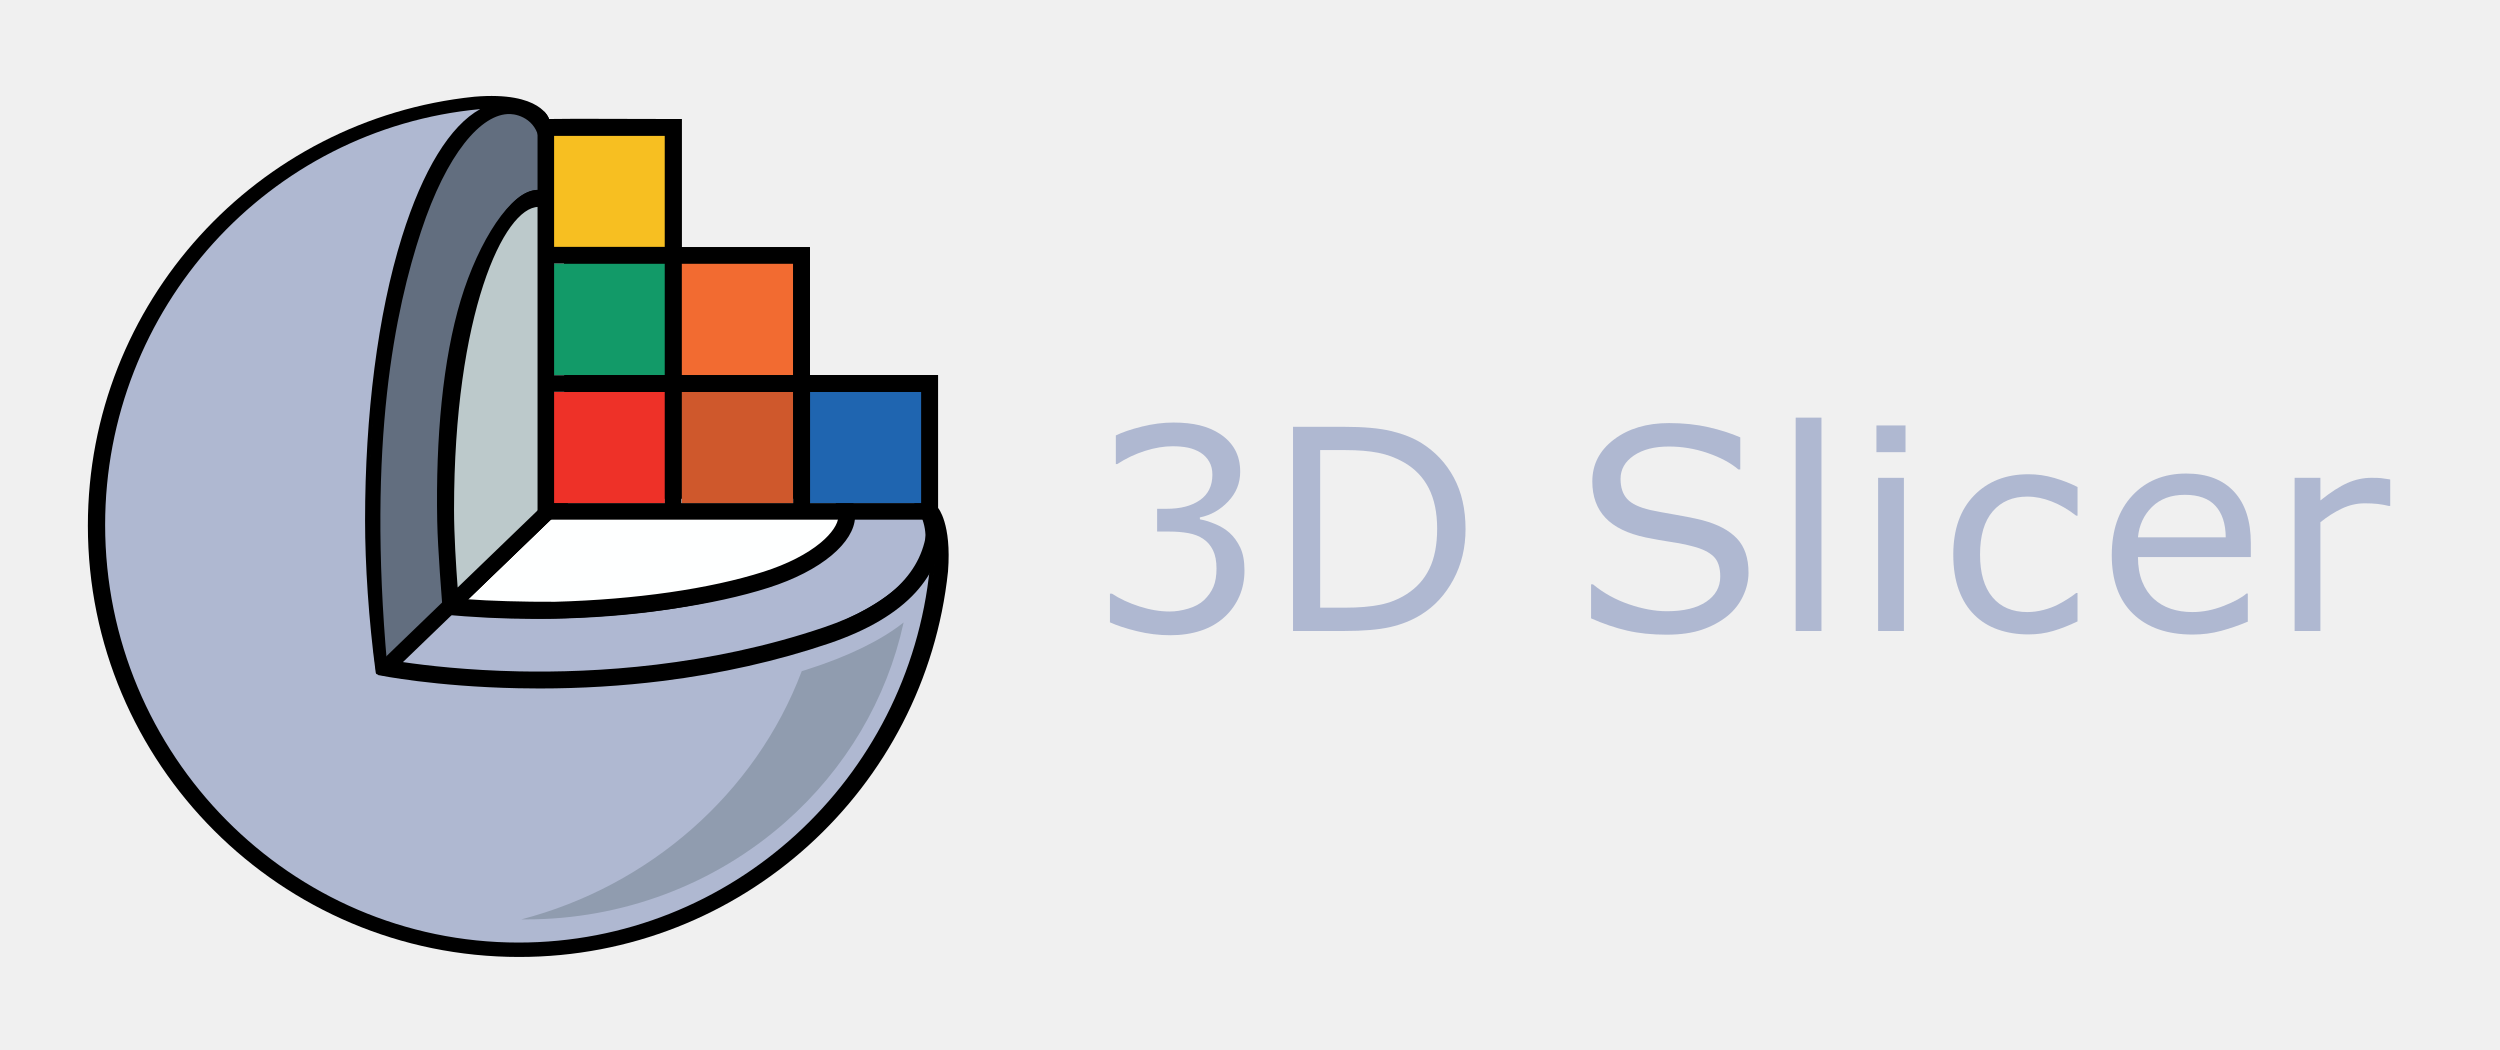
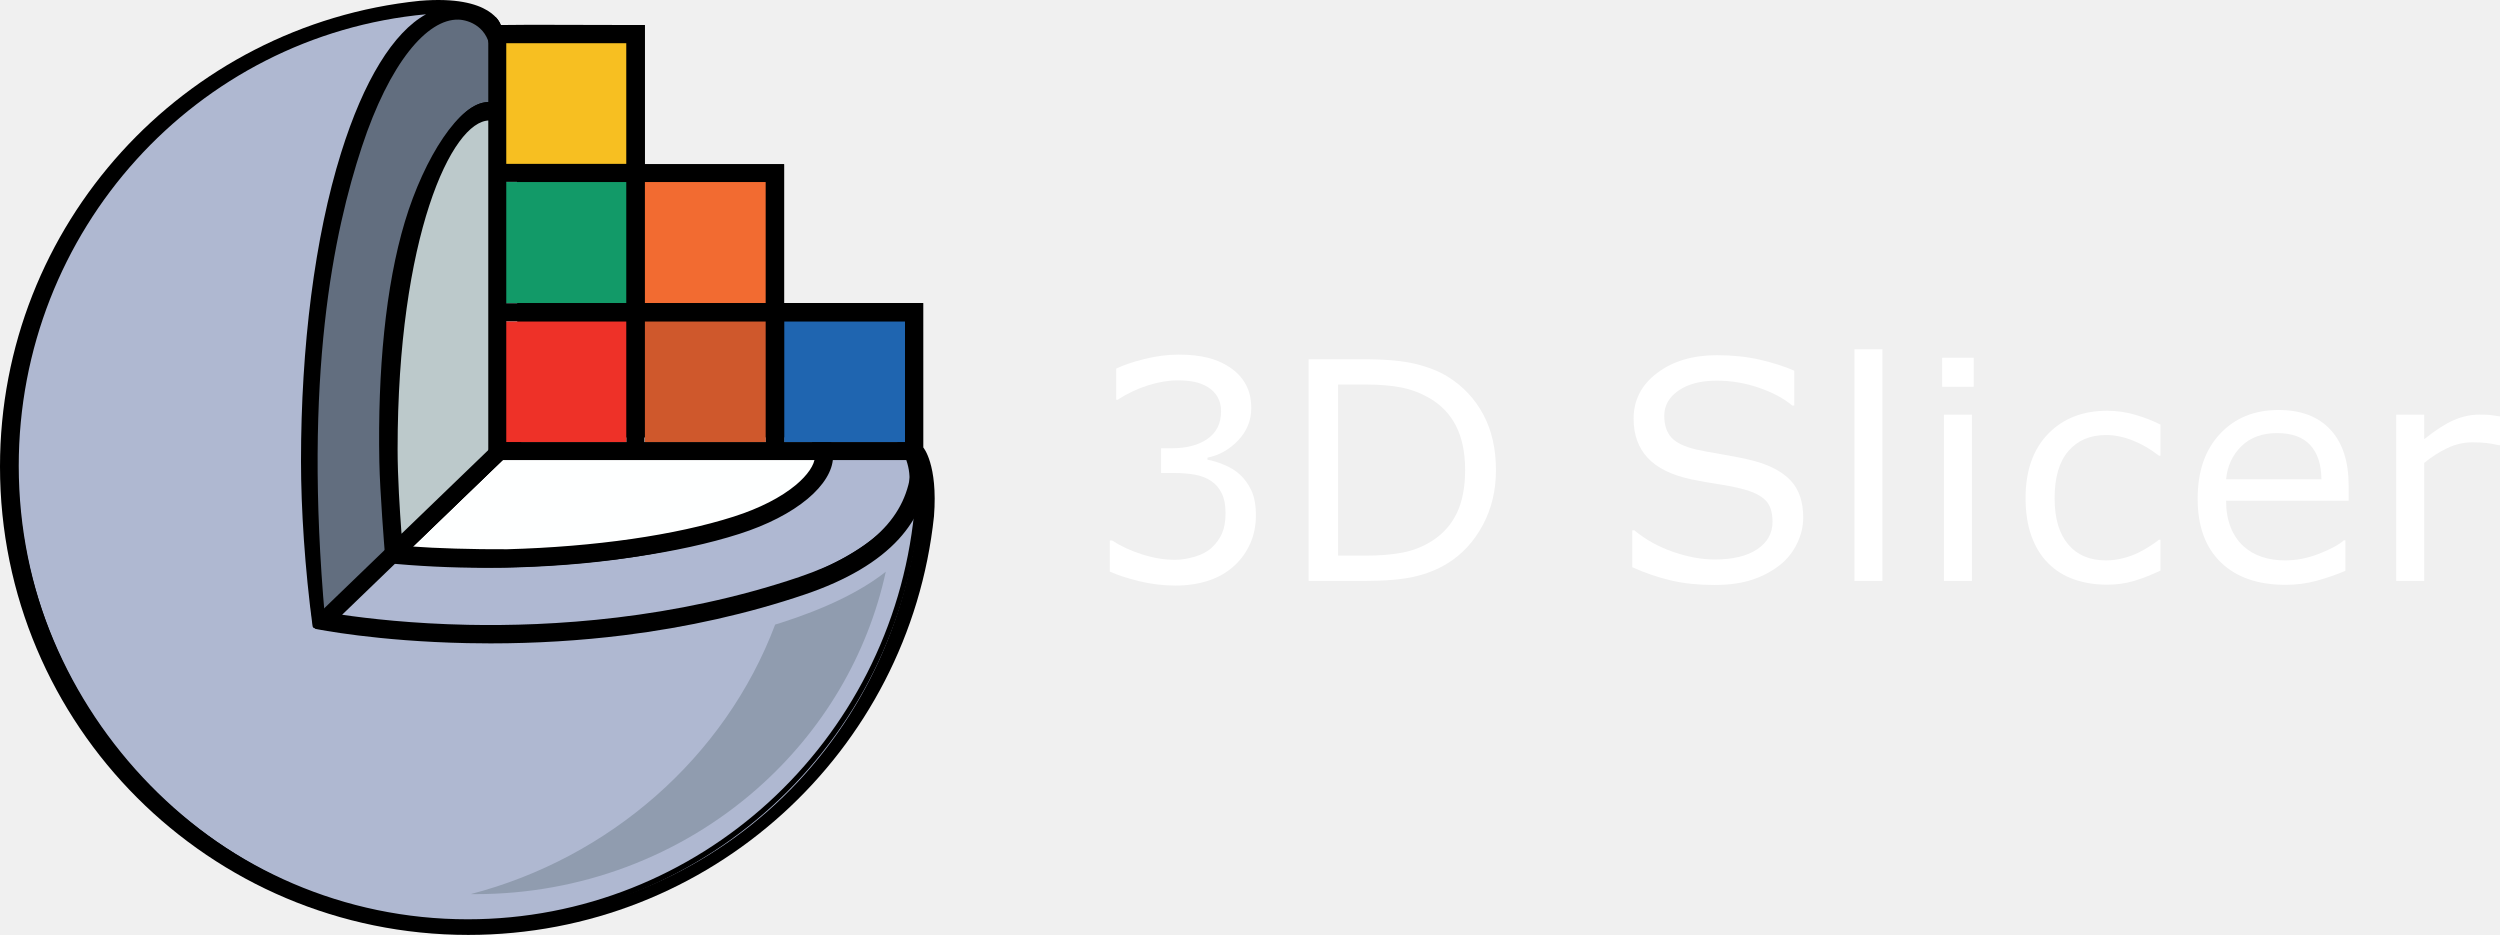
- <svg xmlns="http://www.w3.org/2000/svg" xmlns:xlink="http://www.w3.org/1999/xlink" version="1.1" id="LOGO" x="0px" y="0px" viewBox="0 0 15295 6423.5" style="enable-background:new 0 0 15295 6423.5;" xml:space="preserve">
-   <style type="text/css">
- 	.st0{fill:#909CAF;}
- 	.st1{fill:#626E7F;}
- 	.st2{fill:#AFB8D2;}
- 	.st3{fill:#BCC9CB;}
- 	.st4{fill:#FEFFFF;}
- 	.st5{fill:#AFB8D1;}
- 	.st6{fill:#F7BF21;}
- 	.st7{fill:#129A68;}
- 	.st8{fill:#F26B31;}
- 	.st9{fill:#1F65B0;}
- 	.st10{fill:#EE3128;}
- 	.st11{fill:#CF582C;}
- </style>
-   <path d="M5739,3107.3L5739,3107.3l-0.1-812.6l-783.5-0.4v-782.2h-784.7V728.2l-644.1-1.5l-167.7,1.4c0,0-45.3-171.2-457.2-136.3  C1573.6,729,537.6,1851.6,537.6,3216.2c0,1457.2,1181.3,2638.5,2638.5,2638.5c1362.6,0,2483.9-1032.9,2623.8-2358.4  C5822.8,3202.2,5739,3107.3,5739,3107.3z" />
+ <svg xmlns="http://www.w3.org/2000/svg" id="LOGO" viewBox="0 0 7544.3 2821.32">
+   <defs>
+     <style>
+       .cls-1 {
+         fill: #ee3128;
+       }
+ 
+       .cls-2 {
+         fill: #129a68;
+       }
+ 
+       .cls-3 {
+         fill: #cf582c;
+       }
+ 
+       .cls-4 {
+         fill: #afb8d1;
+       }
+ 
+       .cls-5 {
+         fill: #fff;
+       }
+ 
+       .cls-6 {
+         fill: #1f65b0;
+       }
+ 
+       .cls-7 {
+         fill: #f7bf21;
+       }
+ 
+       .cls-8 {
+         fill: #909caf;
+       }
+ 
+       .cls-9 {
+         fill: #bcc9cb;
+       }
+ 
+       .cls-10 {
+         fill: #afb8d2;
+       }
+ 
+       .cls-11 {
+         fill: #f26b31;
+       }
+ 
+       .cls-12 {
+         fill: #626e7f;
+       }
+ 
+       .cls-13 {
+         fill: #feffff;
+       }
+     </style>
+   </defs>
+   <path d="M2785.87,1349.82h0l-.05-435.23-419.64-.21v-418.95h-420.29V75.57l-344.98-.8-89.82.75s-24.26-91.69-244.88-73C554.88,76,0,677.26,0,1408.14c0,780.48,632.7,1413.18,1413.18,1413.18,729.81,0,1330.38-553.22,1405.31-1263.16,12.26-157.52-32.62-208.35-32.62-208.35Z" />
+   <path id="SVGID" class="cls-4" d="M1439.53,1929.71c-159.93,0-352.48-18.37-494.25-37.12-20.83-155.43-26.08-323.77-26.08-501.21,0-715.13,186.23-1304.94,422.86-1359.94C624.19,70.53,54.04,670.78,54.04,1405.62s610.05,1376.28,1362.57,1376.28,1320.52-574.7,1360.37-1298.67c-36.85,252.54-634.15,446.48-1337.45,446.48Z" />
+   <path d="M1411.31,2789.78c-366.08,0-710.21-143.97-969.06-405.4C183.44,2122.9,40.92,1775.35,40.92,1405.68,40.92,670.3,609.94,63.25,1336.32,23.67c4.12-.21,7.61,2.68,8.19,6.69s-2.04,7.82-6,8.73c-233.74,54.31-416.8,648.34-416.8,1352.34,0,141.02,9.48,324.15,31.81,494.25,88.11,11.52,292.76,36.26,480.7,36.26,341.18,0,666.55-45.53,916.2-128.12,249.38-82.54,396.24-193.19,413.54-311.61.59-4.12,4.39-7.02,8.52-6.64,4.18.43,7.28,4.02,7.02,8.19-40.38,732.33-641.33,1306.01-1368.19,1306.01ZM1285.65,43.06C592.32,107.33,56.56,696.06,56.56,1405.68c0,754.55,607.75,1368.46,1354.75,1368.46,697.24,0,1277.35-533.99,1347.57-1227.22-51.74,100.26-191.58,191.58-403.52,261.75-251.2,83.13-578.29,128.92-921.07,128.92-193.19,0-399.77-30.37-484.29-41.56-3.48-.48-6.27-3.21-6.75-6.69-23.19-172.68-34.92-354.73-34.92-497.89,0-345.62,41.51-675.82,120.88-929.85,68.29-218.85,158-364.42,256.45-418.52Z" />
+   <path class="cls-8" d="M2356.21,1879.52c-5.36,1.71-11.03,3.48-17.03,5.3-151.57,402.18-501.43,704.74-918.66,813.31,4.98.05,10.02.11,15.05.11,314.45,0,616.05-112.96,849.19-318.09,198.49-174.66,333.52-403.68,388.31-654.93-74.07,58.7-181.03,110.98-316.86,154.31Z" />
+   <path class="cls-12" d="M1480.45,160.89c-3.59-80.18-66.36-100.75-96.73-101.66-94.53-2.84-208.4,130.69-291.9,384.4-84.14,255.59-176.91,688.41-110.98,1422.66l182.32-176.37s-1.23-13.82-2.41-28.28c0,0-14.3-177.18-16.01-267.59-5.25-274.23,18.64-530.94,77.02-724.93,58.76-195.12,166.41-360.83,250.34-360.83,28.98,0,28.98,69.84,56.4,95.23l-48.04-242.63Z" />
+   <path class="cls-10" d="M2361.41,1765.33c156.88-55.11,491.31-204.6,348.84-427.03-8.57-13.34-19.07-25.39-32.03-34.6h-266.35c33.31,31.55,50.24,64.65,50.24,98.39,0,83.82-103.96,162.29-292.76,220.99-187.67,58.33-437.16,90.46-702.49,90.46-104.01,0-206.63-4.98-304.97-14.84l-.48-.05-179.1,167.8c88.21,11.52,299.88,31.17,476.09,31.17,339.52-.05,660.23-47.03,903.02-132.29Z" />
+   <path class="cls-9" d="M1478.1,342.3c-143.81,0-297.79,407.11-297.79,1013.14,0,93.14,8.19,215.58,15.75,304.6l384.94-379.9-1.55-897.83c-27.8-29.4-73.38-40.01-101.34-40.01Z" />
  <g>
-     <defs>
-       <path id="SVGID_1_" d="M3225.3,4190c-298.6,0-658.1-34.3-922.8-69.3c-38.9-290.2-48.7-604.5-48.7-935.8    c0-1335.2,347.7-2436.4,789.5-2539.1c-1340.3,73-2404.8,1193.7-2404.8,2565.7c0,1419.1,1139,2569.6,2544,2569.6    c1356.8,0,2465.5-1073,2539.9-2424.7C5653.6,3827.9,4538.4,4190,3225.3,4190z" />
-     </defs>
-     <use xlink:href="#SVGID_1_" style="overflow:visible;fill:#AFB8D1;" />
-     <clipPath id="SVGID_2_">
-       <use xlink:href="#SVGID_1_" style="overflow:visible;" />
-     </clipPath>
+     <path class="cls-13" d="M1496.73,1685.31c-80.66,0-194.69-6.27-271.5-15.26l390.45-377.22,838.86-.48c22.55,24.64,32.99,53.4,31.98,87.57-1.82,58.76-85.16,148.04-263.84,205.08-178.14,56.88-423.66,92.34-691.35,99.78-10.61.37-22.23.54-34.6.54Z" />
+     <path d="M1496.73,1693.24c-79.43,0-185.48-6.16-263.89-15.32l-15.75-1.82,374.28-391.1h3.37l863.23-.48,2.36,2.57c23.99,26.24,35.14,56.72,34.01,93.14-1.02,33.74-25.33,72.47-68.34,108.99-48.58,41.19-118.05,76.91-200.96,103.42-178.78,57.1-425.11,92.66-693.49,100.16-10.77.27-22.44.43-34.81.43ZM1230.7,1664c75.89,8.09,192.39,13.44,266.03,13.44,12.21,0,23.78-.16,34.28-.43,267-7.44,511.77-42.79,689.16-99.41,80.93-25.87,148.58-60.58,195.6-100.42,39.05-33.1,61.92-68.61,62.77-97.43.96-30.96-8.09-56.99-27.58-79.48l-842.66.48-377.6,363.24Z" />
  </g>
+   <path d="M2750.14,1409c-11.46,150.29-122.17,258.96-338.5,332.29-378.45,128.33-752.2,149.27-999.16,144.24-169.09-3.43-303.47-19.17-380.06-30.42l167.11-161.16c78.84,10.82,203.47,18.8,297.1,18.8,12.64,0,24.53-.16,35.3-.43,270.21-7.55,518.41-43.44,698.9-101.07,84.46-26.99,155.97-63.74,206.69-106.26,47.99-40.22,75.04-84.3,76.27-124.15,1.34-44.29-13.98-82.48-45.58-113.6l-2.3-2.25-865.48.48-1.55-883.15c0-4.98-1.93-9.75-5.36-13.39-30.1-31.87-79.7-61.43-115.58-61.43-82.7,0-161.38,119.39-221.47,308.29-61.81,194.37-95.87,457.13-95.87,739.77,0,99.35,9.27,226.72,14.51,290.4l-206.21,198.87c-4.45-.86-6.91-1.34-7.12-1.39h0l-11.09,54.1c7.5,1.55,186.44,37.65,459.22,43.28,23.46.48,46.92.75,70.32.75,136.26,0,271.28-8.25,402.29-24.53,192.07-23.94,376.04-65.4,546.79-123.3,125.54-42.58,220.83-98.87,283.28-167.37,55.22-60.63,86.39-132.29,92.55-213.01l-55.01-4.34ZM2459.05,1379.17c-.7,23.3-21.91,54.63-56.67,83.77-45.31,37.97-110.33,71.18-188.1,96.03-175.73,56.13-418.57,91.11-683.59,98.5-100.75.7-220.56-3.11-284.72-8.19l341.18-328.97,854.5-.48c12.59,17.14,18.1,36.1,17.41,59.34ZM1199.85,1355.49c0-639.77,163.09-991.93,276.8-991.93,24.53,0,60.74,7.39,83.23,27.1l1.55,881.38-66.9,65.93-282.85,272.73c-5.14-67.97-11.84-171.77-11.84-255.21Z" />
  <g>
-     <g>
-       <path d="M3172.6,5795.8c-683.5,0-1326-268.8-1809.3-756.9C880.1,4550.7,614,3901.8,614,3211.6c0-1373,1062.4-2506.4,2418.6-2580.3    c7.7-0.4,14.2,5,15.3,12.5s-3.8,14.6-11.2,16.3c-436.4,101.4-778.2,1210.5-778.2,2524.9c0,263.3,17.7,605.2,59.4,922.8    c164.5,21.5,546.6,67.7,897.5,67.7c637,0,1244.5-85,1710.6-239.2c465.6-154.1,739.8-360.7,772.1-581.8c1.1-7.7,8.2-13.1,15.9-12.4    c7.8,0.8,13.6,7.5,13.1,15.3C5651.7,4724.7,4529.7,5795.8,3172.6,5795.8z M2938,667.5C1643.5,787.5,643.2,1886.7,643.2,3211.6    c0,1408.8,1134.7,2555,2529.4,2555c1301.8,0,2384.9-997,2516-2291.3c-96.6,187.2-357.7,357.7-753.4,488.7    c-469,155.2-1079.7,240.7-1719.7,240.7c-360.7,0-746.4-56.7-904.2-77.6c-6.5-0.9-11.7-6-12.6-12.5    c-43.3-322.4-65.2-662.3-65.2-929.6c0-645.3,77.5-1261.8,225.7-1736.1C2586.7,1040.3,2754.2,768.5,2938,667.5z" />
-     </g>
+     <path class="cls-5" d="M3740.52,1431.01c14.35,12.91,26.19,29.08,35.51,48.53,9.27,19.5,13.93,44.62,13.93,75.47s-5.57,58.59-16.6,84.04c-11.09,25.44-26.67,47.61-46.76,66.52-22.44,21-48.9,36.47-79.32,46.49-30.42,10.02-63.74,15.05-100,15.05s-73.7-4.45-109.64-13.28-65.45-18.48-88.53-28.98v-93.89h6.75c25.44,16.76,55.43,30.69,89.87,41.78s67.7,16.6,99.78,16.6c18.85,0,38.94-3.16,60.2-9.43,21.26-6.27,38.51-15.59,51.69-27.85,13.77-13.18,24.05-27.69,30.8-43.6,6.75-15.85,10.12-35.94,10.12-60.2s-3.8-43.81-11.46-59.56-18.21-28.07-31.71-37.06c-13.5-9.27-29.83-15.64-48.95-19.12-19.17-3.43-39.85-5.14-62.02-5.14h-40.44v-74.61h31.44c45.53,0,81.84-9.48,108.99-28.55,27.1-19.01,40.65-46.81,40.65-83.34,0-16.18-3.43-30.32-10.34-42.47s-16.5-22.07-28.76-29.89c-12.91-7.77-26.67-13.18-41.35-16.18-14.68-3-31.28-4.5-49.86-4.5-28.44,0-58.7,5.09-90.78,15.26s-62.29,24.58-90.78,43.12h-4.5v-93.84c21.26-10.5,49.65-20.14,85.16-28.98s69.9-13.28,103.1-13.28,61.43,3,86.29,9,47.35,15.59,67.38,28.76c21.58,14.35,37.92,31.76,48.95,52.11,11.09,20.35,16.6,44.19,16.6,71.45,0,37.17-13.12,69.57-39.31,97.26-26.24,27.69-57.15,45.15-92.82,52.33v6.27c14.35,2.41,30.85,7.39,49.44,15.05,18.69,7.71,34.44,17.25,47.29,28.65Z" />
+     <path class="cls-5" d="M4514.36,1419.28c0,60.84-13.23,115.96-39.74,165.34-26.51,49.44-61.81,87.78-105.83,115.05-30.58,18.85-64.65,32.51-102.25,40.87-37.6,8.41-87.09,12.59-148.52,12.59h-168.98v-669.02h167.16c65.29,0,117.19,4.71,155.7,14.14,38.51,9.43,71.07,22.39,97.75,38.88,45.53,28.44,81.04,66.36,106.48,113.71,25.49,47.29,38.24,103.48,38.24,168.45ZM4421.32,1417.94c0-52.44-9.16-96.62-27.42-132.56-18.26-35.94-45.53-64.27-81.79-84.95-26.35-15-54.36-25.39-84.04-31.23-29.67-5.84-65.18-8.78-106.48-8.78h-83.61v516.32h83.61c42.85,0,80.23-3.16,112.1-9.43,31.92-6.27,61.17-18,87.84-35.03,33.26-21.26,58.22-49.28,74.82-84.04,16.66-34.71,24.96-78.2,24.96-130.31Z" />
+     <path class="cls-5" d="M5441.59,1562.18c0,26.08-6.05,51.85-18.21,77.29s-29.14,47.03-50.99,64.7c-23.99,19.17-51.9,34.17-83.82,44.94-31.92,10.77-70.32,16.18-115.26,16.18-48.26,0-91.59-4.5-130.1-13.5s-77.66-22.33-117.51-40.01v-111.46h6.27c33.85,28.17,72.95,49.86,117.3,65.18,44.35,15.26,85.96,22.92,124.9,22.92,55.11,0,98.01-10.34,128.76-31.01,30.69-20.67,46.06-48.2,46.06-82.7,0-29.67-7.28-51.52-21.8-65.61-14.51-14.09-36.64-25.01-66.31-32.78-22.44-6-46.81-10.93-73-14.84-26.19-3.91-53.99-8.84-83.34-14.84-59.29-12.59-103.26-34.06-131.86-64.49-28.6-30.42-42.9-70-42.9-118.85,0-56.02,23.67-101.92,71.02-137.7,47.35-35.78,107.39-53.72,180.18-53.72,47.03,0,90.14,4.5,129.4,13.5s73.97,20.08,104.23,33.26v105.14h-6.27c-25.44-21.58-58.97-39.47-100.42-53.72-41.51-14.25-83.98-21.37-127.42-21.37-47.62,0-85.91,9.91-114.83,29.67s-43.38,45.26-43.38,76.38c0,27.85,7.18,49.76,21.58,65.61,14.35,15.91,39.69,28.01,75.95,36.42,19.17,4.18,46.44,9.27,81.79,15.26s65.29,12.16,89.87,18.42c49.7,13.18,87.2,33.1,112.32,59.77,25.23,26.73,37.81,64.06,37.81,111.94Z" />
+     <path class="cls-5" d="M5680.63,1753.18h-84.46v-699.17h84.46v699.17Z" />
+     <path class="cls-5" d="M5956.09,1167.23h-95.28v-87.62h95.28v87.62ZM5950.73,1753.18h-84.46v-501.91h84.46v501.91Z" />
+     <path class="cls-5" d="M6519.75,1721.74c-28.17,13.5-54.9,23.99-80.23,31.44-25.33,7.5-52.22,11.25-80.66,11.25-36.26,0-69.52-5.3-99.78-15.96-30.26-10.6-56.18-26.73-77.72-48.31-21.85-21.58-38.78-48.85-50.77-81.79-12-32.94-18-71.45-18-115.48,0-82.05,22.55-146.49,67.65-193.24s104.6-70.11,178.62-70.11c28.76,0,56.99,4.07,84.73,12.16,27.69,8.09,53.08,18,76.16,29.67v93.89h-4.5c-25.76-20.08-52.33-35.51-79.75-46.28-27.42-10.77-54.15-16.18-80.23-16.18-47.94,0-85.75,16.12-113.44,48.31-27.69,32.19-41.56,79.48-41.56,141.77s13.55,107.01,40.65,139.52c27.1,32.51,65.24,48.74,114.35,48.74,17.09,0,34.44-2.25,52.11-6.75,17.67-4.5,33.53-10.34,47.62-17.51,12.27-6.27,23.83-12.96,34.6-19.98s19.33-13.12,25.6-18.21h4.5v93.03h.05Z" />
+     <path class="cls-5" d="M7087.59,1510.98h-369.83c0,30.85,4.66,57.74,13.93,80.66s22.01,41.72,38.19,56.4c15.59,14.35,34.06,25.17,55.49,32.35s44.99,10.77,70.75,10.77c34.17,0,68.5-6.8,103.16-20.46,34.6-13.6,59.24-27.05,73.91-40.22h4.5v92.12c-28.44,12-57.52,22.01-87.2,30.1-29.67,8.09-60.84,12.16-93.46,12.16-83.29,0-148.31-22.55-195.01-67.65-46.76-45.1-70.11-109.1-70.11-192.12s22.39-147.24,67.16-195.49c44.78-48.2,103.75-72.36,176.8-72.36,67.7,0,119.92,19.76,156.61,59.29s55.06,95.71,55.06,168.5v45.95h.05ZM7005.38,1446.28c-.32-44.35-11.46-78.63-33.47-102.89s-55.49-36.42-100.42-36.42-81.25,13.34-108.08,40.01-41.99,59.77-45.63,99.3h287.62Z" />
+     <path class="cls-5" d="M7544.25,1343.39h-4.5c-12.59-3-24.8-5.14-36.64-6.53-11.84-1.34-25.82-2.04-41.99-2.04-26.08,0-51.2,5.78-75.47,17.3-24.26,11.52-47.62,26.46-70.11,44.72v356.33h-84.46v-501.91h84.46v74.13c33.53-26.94,63.15-46.06,88.75-57.31s51.74-16.87,78.41-16.87c14.68,0,25.33.37,31.92,1.12,6.59.75,16.5,2.2,29.67,4.28v86.77h-.05Z" />
  </g>
-   <g>
-     <g>
-       <path class="st0" d="M4936.8,4096.3c-10,3.2-20.6,6.5-31.8,9.9c-283,750.9-936.2,1315.8-1715.2,1518.5c9.3,0.1,18.7,0.2,28.1,0.2    c587.1,0,1150.2-210.9,1585.5-593.9c370.6-326.1,622.7-753.7,725-1222.8C5390.1,3917.8,5190.4,4015.4,4936.8,4096.3z" />
-     </g>
-   </g>
-   <g>
-     <g>
-       <path class="st1" d="M3301.7,887.5c-6.7-149.7-123.9-188.1-180.6-189.8c-176.5-5.3-389.1,244-545,717.7    c-157.1,477.2-330.3,1285.3-207.2,2656.2l340.4-329.3c0,0-2.3-25.8-4.5-52.8c0,0-26.7-330.8-29.9-499.6    c-9.8-512,34.8-991.3,143.8-1353.5c109.7-364.3,310.7-673.7,467.4-673.7c54.1,0,54.1,130.4,105.3,177.8L3301.7,887.5z" />
-     </g>
-   </g>
-   <g>
-     <g>
-       <path class="st2" d="M4946.5,3883.1c292.9-102.9,917.3-382,651.3-797.3c-16-24.9-35.6-47.4-59.8-64.6h-497.3    c62.2,58.9,93.8,120.7,93.8,183.7c0,156.5-194.1,303-546.6,412.6c-350.4,108.9-816.2,168.9-1311.6,168.9    c-194.2,0-385.8-9.3-569.4-27.7l-0.9-0.1l-334.4,313.3c164.7,21.5,559.9,58.2,888.9,58.2C3894.4,4130,4493.2,4042.3,4946.5,3883.1    z" />
-     </g>
-   </g>
-   <g>
-     <path class="st3" d="M3297.3,1226.2c-268.5,0-556,760.1-556,1891.6c0,173.9,15.3,402.5,29.4,568.7l718.7-709.3l-2.9-1676.3   C3434.6,1246,3349.5,1226.2,3297.3,1226.2z" />
-   </g>
-   <g>
-     <g>
-       <path class="st4" d="M3332.1,3733.7c-150.6,0-363.5-11.7-506.9-28.5l729-704.3l1566.2-0.9c42.1,46,61.6,99.7,59.7,163.5    c-3.4,109.7-159,276.4-492.6,382.9c-332.6,106.2-791,172.4-1290.8,186.3C3376.9,3733.4,3355.2,3733.7,3332.1,3733.7z" />
-       <path d="M3332.1,3748.5c-148.3,0-346.3-11.5-492.7-28.6l-29.4-3.4l698.8-730.2h6.3l1611.7-0.9l4.4,4.8    c44.8,49,65.6,105.9,63.5,173.9c-1.9,63-47.3,135.3-127.6,203.5c-90.7,76.9-220.4,143.6-375.2,193.1    c-333.8,106.6-793.7,173-1294.8,187C3377,3748.2,3355.2,3748.5,3332.1,3748.5z M2835.4,3693.9c141.7,15.1,359.2,25.1,496.7,25.1    c22.8,0,44.4-0.3,64-0.8c498.5-13.9,955.5-79.9,1286.7-185.6c151.1-48.3,277.4-113.1,365.2-187.5    c72.9-61.8,115.6-128.1,117.2-181.9c1.8-57.8-15.1-106.4-51.5-148.4l-1573.3,0.9L2835.4,3693.9z" />
-     </g>
-   </g>
-   <path d="M5672.3,3217.8c-21.4,280.6-228.1,483.5-632,620.4c-706.6,239.6-1404.4,278.7-1865.5,269.3  c-315.7-6.4-566.6-35.8-709.6-56.8l312-300.9c147.2,20.2,379.9,35.1,554.7,35.1c23.6,0,45.8-0.3,65.9-0.8  c504.5-14.1,967.9-81.1,1304.9-188.7c157.7-50.4,291.2-119,385.9-198.4c89.6-75.1,140.1-157.4,142.4-231.8  c2.5-82.7-26.1-154-85.1-212.1l-4.3-4.2l-1615.9,0.9l-2.9-1648.9c0-9.3-3.6-18.2-10-25c-56.2-59.5-148.8-114.7-215.8-114.7  c-154.4,0-301.3,222.9-413.5,575.6c-115.4,362.9-179,853.5-179,1381.2c0,185.5,17.3,423.3,27.1,542.2l-385,371.3  c-8.3-1.6-12.9-2.5-13.3-2.6c0,0,0,0,0,0l-20.7,101c14,2.9,348.1,70.3,857.4,80.8c43.8,0.9,87.6,1.4,131.3,1.4  c254.4,0,506.5-15.4,751.1-45.8c358.6-44.7,702.1-122.1,1020.9-230.2c234.4-79.5,412.3-184.6,528.9-312.5  c103.1-113.2,161.3-247,172.8-397.7L5672.3,3217.8z M5128.8,3162.1c-1.3,43.5-40.9,102-105.8,156.4  c-84.6,70.9-206,132.9-351.2,179.3c-328.1,104.8-781.5,170.1-1276.3,183.9c-188.1,1.3-411.8-5.8-531.6-15.3l637-614.2l1595.4-0.9  C5119.8,3083.3,5130.1,3118.7,5128.8,3162.1z M2777.8,3117.9c0-1194.5,304.5-1852,516.8-1852c45.8,0,113.4,13.8,155.4,50.6  l2.9,1645.6L3328,3085.2l-528.1,509.2C2790.3,3467.5,2777.8,3273.7,2777.8,3117.9z" />
-   <g>
-     <g>
-       <path class="st5" d="M7521.4,3258.9c26.8,24.1,48.9,54.3,66.3,90.6c17.3,36.4,26,83.3,26,140.9c0,57.1-10.4,109.4-31,156.9    c-20.7,47.5-49.8,88.9-87.3,124.2c-41.9,39.2-91.3,68.1-148.1,86.8c-56.8,18.7-119,28.1-186.7,28.1c-69.4,0-137.6-8.3-204.7-24.8    c-67.1-16.5-122.2-34.5-165.3-54.1v-175.3h12.6c47.5,31.3,103.5,57.3,167.8,78c64.3,20.7,126.4,31,186.3,31    c35.2,0,72.7-5.9,112.4-17.6c39.7-11.7,71.9-29.1,96.5-52c25.7-24.6,44.9-51.7,57.5-81.4c12.6-29.6,18.9-67.1,18.9-112.4    c0-44.7-7.1-81.8-21.4-111.2s-34-52.4-59.2-69.2c-25.2-17.3-55.7-29.2-91.4-35.7c-35.8-6.4-74.4-9.6-115.8-9.6h-75.5v-139.3h58.7    c85,0,152.8-17.7,203.5-53.3c50.6-35.5,75.9-87.4,75.9-155.6c0-30.2-6.4-56.6-19.3-79.3c-12.9-22.7-30.8-41.2-53.7-55.8    c-24.1-14.5-49.8-24.6-77.2-30.2c-27.4-5.6-58.4-8.4-93.1-8.4c-53.1,0-109.6,9.5-169.5,28.5c-59.9,19-116.3,45.9-169.5,80.5h-8.4    V2664c39.7-19.6,92.7-37.6,159-54.1c66.3-16.5,130.5-24.8,192.5-24.8c61,0,114.7,5.6,161.1,16.8c46.4,11.2,88.4,29.1,125.8,53.7    c40.3,26.8,70.8,59.3,91.4,97.3c20.7,38,31,82.5,31,133.4c0,69.4-24.5,129.9-73.4,181.6c-49,51.7-106.7,84.3-173.3,97.7v11.7    c26.8,4.5,57.6,13.8,92.3,28.1C7468,3219.8,7497.4,3237.6,7521.4,3258.9z" />
-     </g>
-     <g>
-       <path class="st5" d="M8966.2,3237c0,113.6-24.7,216.5-74.2,308.7c-49.5,92.3-115.4,163.9-197.6,214.8    c-57.1,35.2-120.7,60.7-190.9,76.3c-70.2,15.7-162.6,23.5-277.3,23.5h-315.5V2611.2h312.1c121.9,0,218.8,8.8,290.7,26.4    c71.9,17.6,132.7,41.8,182.5,72.6c85,53.1,151.3,123.9,198.8,212.3C8942.4,3010.8,8966.2,3115.7,8966.2,3237z M8792.5,3234.5    c0-97.9-17.1-180.4-51.2-247.5c-34.1-67.1-85-120-152.7-158.6c-49.2-28-101.5-47.4-156.9-58.3c-55.4-10.9-121.7-16.4-198.8-16.4    h-156.1v964h156.1c80,0,149.8-5.9,209.3-17.6c59.6-11.7,114.2-33.6,164-65.4c62.1-39.7,108.7-92,139.7-156.9    C8777,3413,8792.5,3331.8,8792.5,3234.5z" />
-     </g>
-     <g>
-       <path class="st5" d="M10697.4,3503.8c0,48.7-11.3,96.8-34,144.3c-22.7,47.5-54.4,87.8-95.2,120.8c-44.8,35.8-96.9,63.8-156.5,83.9    c-59.6,20.1-131.3,30.2-215.2,30.2c-90.1,0-171-8.4-242.9-25.2c-71.9-16.8-145-41.7-219.4-74.7v-208.1h11.7    c63.2,52.6,136.2,93.1,219,121.7c82.8,28.5,160.5,42.8,233.2,42.8c102.9,0,183-19.3,240.4-57.9c57.3-38.6,86-90,86-154.4    c0-55.4-13.6-96.2-40.7-122.5c-27.1-26.3-68.4-46.7-123.8-61.2c-41.9-11.2-87.4-20.4-136.3-27.7c-48.9-7.3-100.8-16.5-155.6-27.7    c-110.7-23.5-192.8-63.6-246.2-120.4c-53.4-56.8-80.1-130.7-80.1-221.9c0-104.6,44.2-190.3,132.6-257.1    c88.4-66.8,200.5-100.3,336.4-100.3c87.8,0,168.3,8.4,241.6,25.2c73.3,16.8,138.1,37.5,194.6,62.1v196.3h-11.7    c-47.5-40.3-110.1-73.7-187.5-100.3c-77.5-26.6-156.8-39.9-237.9-39.9c-88.9,0-160.4,18.5-214.4,55.4c-54,36.9-81,84.5-81,142.6    c0,52,13.4,92.9,40.3,122.5c26.8,29.7,74.1,52.3,141.8,68c35.8,7.8,86.7,17.3,152.7,28.5c66,11.2,121.9,22.7,167.8,34.4    c92.8,24.6,162.8,61.8,209.7,111.6C10673.9,3344.7,10697.4,3414.4,10697.4,3503.8z" />
-     </g>
-     <g>
-       <path class="st5" d="M11143.7,3860.4H10986V2555h157.7V3860.4z" />
-     </g>
-     <g>
-       <path class="st5" d="M11658,2766.4h-177.9v-163.6h177.9V2766.4z M11648,3860.4h-157.7v-937.1h157.7V3860.4z" />
-     </g>
-     <g>
-       <path class="st5" d="M12710.4,3801.7c-52.6,25.2-102.5,44.8-149.8,58.7c-47.3,14-97.5,21-150.6,21c-67.7,0-129.8-9.9-186.3-29.8    c-56.5-19.8-104.9-49.9-145.1-90.2c-40.8-40.3-72.4-91.2-94.8-152.7c-22.4-61.5-33.6-133.4-33.6-215.6    c0-153.2,42.1-273.5,126.3-360.8c84.2-87.3,195.3-130.9,333.5-130.9c53.7,0,106.4,7.6,158.2,22.7c51.7,15.1,99.1,33.6,142.2,55.4    v175.3h-8.4c-48.1-37.5-97.7-66.3-148.9-86.4c-51.2-20.1-101.1-30.2-149.8-30.2c-89.5,0-160.1,30.1-211.8,90.2    c-51.7,60.1-77.6,148.4-77.6,264.7c0,113,25.3,199.8,75.9,260.5c50.6,60.7,121.8,91,213.5,91c31.9,0,64.3-4.2,97.3-12.6    c33-8.4,62.6-19.3,88.9-32.7c22.9-11.7,44.5-24.2,64.6-37.3c20.1-13.1,36.1-24.5,47.8-34h8.4V3801.7z" />
-     </g>
-     <g>
-       <path class="st5" d="M13770.6,3408.2h-690.5c0,57.6,8.7,107.8,26,150.6c17.3,42.8,41.1,77.9,71.3,105.3    c29.1,26.8,63.6,47,103.6,60.4c40,13.4,84,20.1,132.1,20.1c63.8,0,127.9-12.7,192.6-38.2c64.6-25.4,110.6-50.5,138-75.1h8.4v172    c-53.1,22.4-107.4,41.1-162.8,56.2c-55.4,15.1-113.6,22.7-174.5,22.7c-155.5,0-276.9-42.1-364.1-126.3    c-87.3-84.2-130.9-203.7-130.9-358.7c0-153.2,41.8-274.9,125.4-365c83.6-90,193.7-135.1,330.1-135.1    c126.4,0,223.9,36.9,292.4,110.7c68.5,73.8,102.8,178.7,102.8,314.6V3408.2z M13617.1,3287.4c-0.6-82.8-21.4-146.8-62.5-192.1    c-41.1-45.3-103.6-68-187.5-68c-84.5,0-151.7,24.9-201.8,74.7c-50.1,49.8-78.4,111.6-85.2,185.4H13617.1z" />
-     </g>
-     <g>
-       <path class="st5" d="M14623.2,3095.3h-8.4c-23.5-5.6-46.3-9.6-68.4-12.2c-22.1-2.5-48.2-3.8-78.4-3.8    c-48.7,0-95.6,10.8-140.9,32.3c-45.3,21.5-88.9,49.4-130.9,83.5v665.3h-157.7v-937.1h157.7v138.4c62.6-50.3,117.9-86,165.7-107    c47.8-21,96.6-31.5,146.4-31.5c27.4,0,47.3,0.7,59.6,2.1c12.3,1.4,30.8,4.1,55.4,8V3095.3z" />
-     </g>
-   </g>
-   <g>
-     <g>
-       <rect x="3386.2" y="830.6" class="st6" width="681.6" height="681.6" />
-     </g>
-   </g>
-   <g>
-     <g>
-       <rect x="3386.2" y="1612.8" class="st7" width="681.6" height="681.6" />
-     </g>
-   </g>
-   <g>
-     <rect x="4170.8" y="1612.8" class="st8" width="681.6" height="681.6" />
-   </g>
-   <g>
-     <g>
-       <rect x="4955.5" y="2398.1" class="st9" width="681.6" height="681.6" />
-     </g>
-   </g>
-   <g>
-     <g>
-       <rect x="3386.2" y="2398.1" class="st10" width="681.6" height="681.6" />
-     </g>
-   </g>
-   <g>
-     <g>
-       <rect x="4170.8" y="2398.1" class="st11" width="681.6" height="681.6" />
-     </g>
-   </g>
-   <path d="M5739,3107.3L5739,3107.3l0-812.5l-783.5-0.5v-782.2h-784.7V728.1h-811.7c0,0-5.3-20.1-28.9-45.2c0,0-41.5,11.1-41.5,34.7  c0,23.2,0,2446,0,2446l43.3,15.6h2364.5L5739,3107.3z M4067.4,3078h-677.4v-681h677.4V3078z M4067.4,2295.8h-677.4v-684.1h677.4  V2295.8z M4067.4,1510.5h-677.4V829.3h677.4V1510.5z M4852.5,3078h-683.9v-681h683.9V3078z M4852.5,2295.8h-683.9v-684.1h683.9  V2295.8z M5636.7,3078H4956v-681h680.7V3078z" />
+   <rect class="cls-7" x="1525.71" y="130.41" width="365.06" height="365.06" />
+   <rect class="cls-2" x="1525.71" y="549.36" width="365.06" height="365.06" />
+   <rect class="cls-11" x="1945.94" y="549.36" width="365.06" height="365.06" />
+   <rect class="cls-6" x="2366.23" y="969.97" width="365.06" height="365.06" />
+   <rect class="cls-1" x="1525.71" y="969.97" width="365.06" height="365.06" />
+   <rect class="cls-3" x="1945.94" y="969.97" width="365.06" height="365.06" />
+   <path d="M2785.87,1349.82h0v-435.17l-419.64-.27v-418.95h-420.29V75.52h-434.75s-2.84-10.77-15.48-24.21c0,0-22.23,5.95-22.23,18.59v1310.08l23.19,8.36h1266.43l22.76-38.51ZM1890.56,1334.12h-362.82v-364.74h362.82v364.74ZM1890.56,915.18h-362.82v-366.4h362.82v366.4ZM1890.56,494.57h-362.82V129.72h362.82v364.85ZM2311.06,1334.12h-366.3v-364.74h366.3v364.74ZM2311.06,915.18h-366.3v-366.4h366.3v366.4ZM2731.08,1334.12h-364.58v-364.74h364.58v364.74Z" />
</svg>
